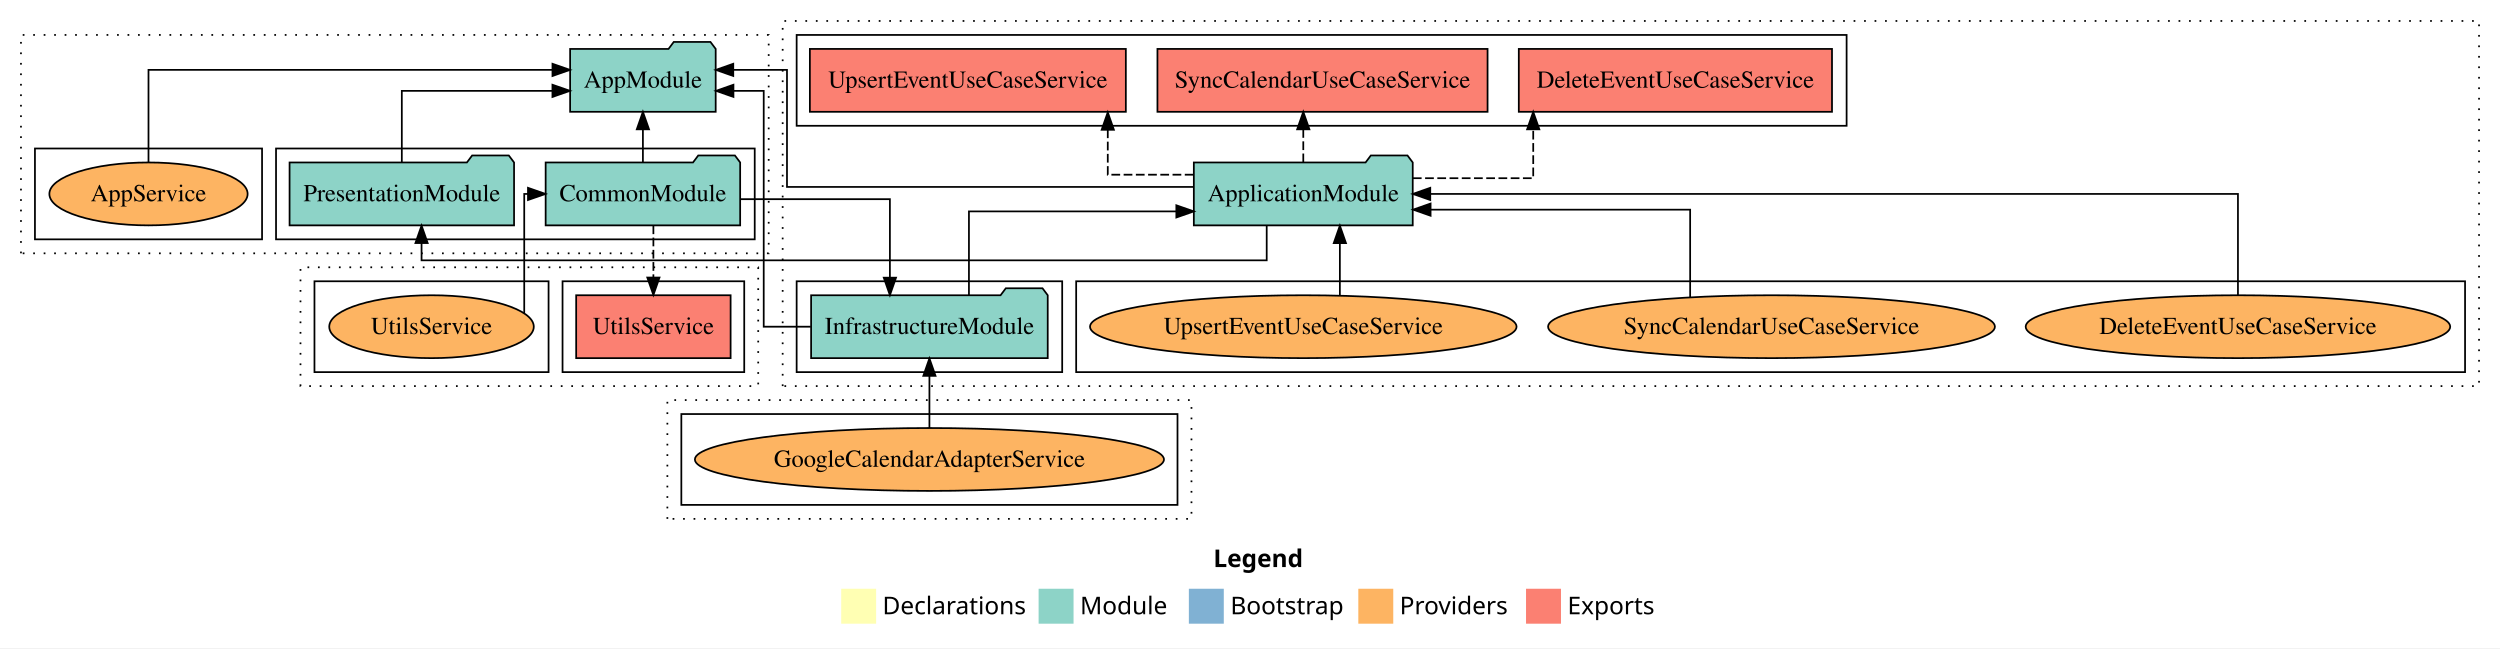
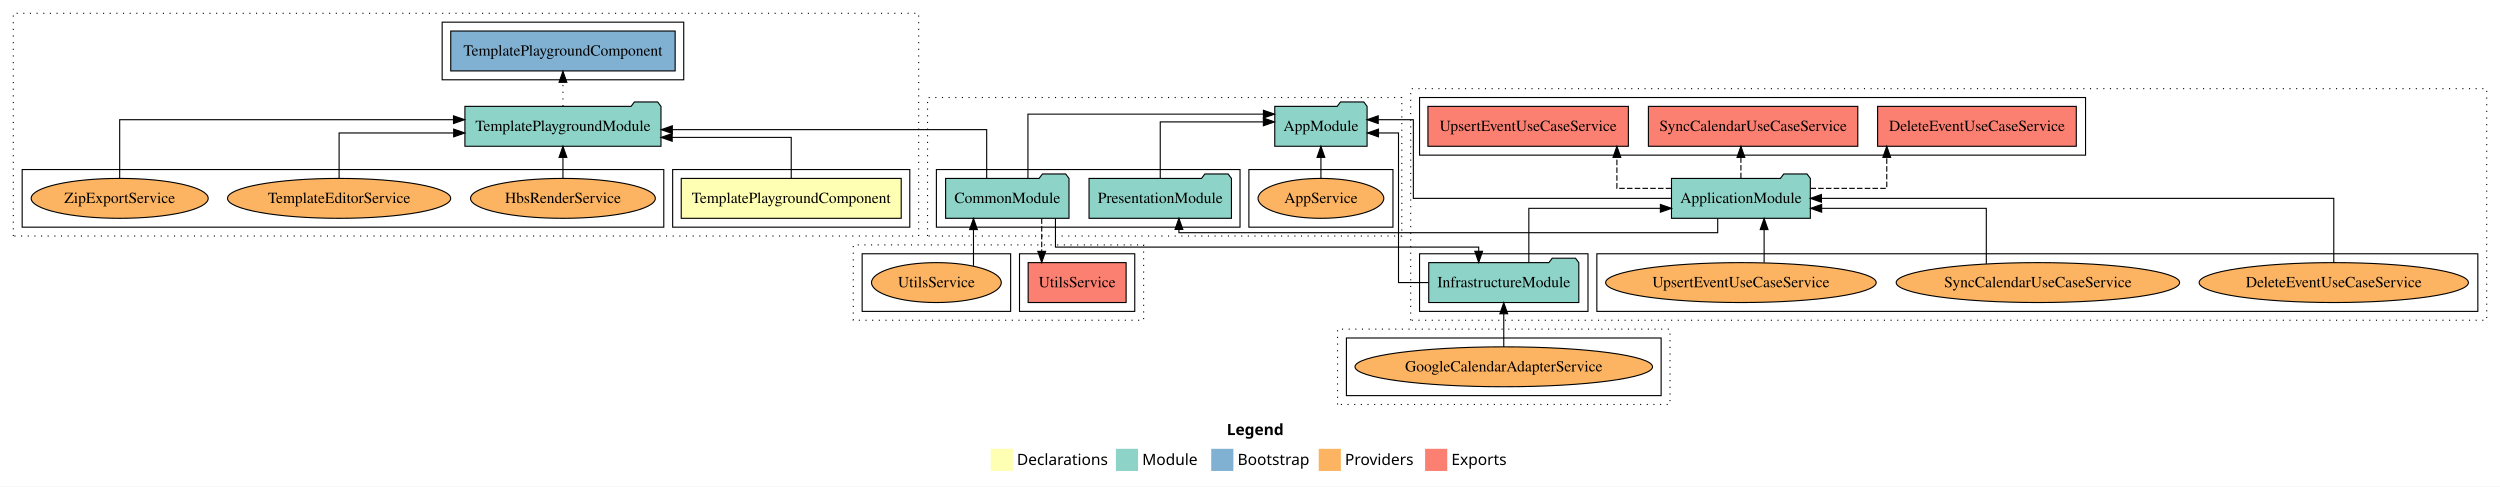
- <svg xmlns="http://www.w3.org/2000/svg" width="1431pt" height="371pt" viewBox="0.00 0.00 1431.00 371.00">
-   <g id="graph0" class="graph" transform="scale(1 1) rotate(0) translate(4 367)">
-     <polygon fill="white" stroke="transparent" points="-4,4 -4,-367 1427,-367 1427,4 -4,4" />
-     <text text-anchor="start" x="690.51" y="-42.4" font-family="Times-12" font-weight="bold" font-size="14.00">Legend</text>
-     <polygon fill="#ffffb3" stroke="transparent" points="477.5,-10 477.5,-30 497.5,-30 497.5,-10 477.5,-10" />
-     <text text-anchor="start" x="501.13" y="-15.4" font-family="Times-12" font-size="14.00">  Declarations</text>
-     <polygon fill="#8dd3c7" stroke="transparent" points="590.5,-10 590.5,-30 610.5,-30 610.5,-10 590.5,-10" />
-     <text text-anchor="start" x="614.23" y="-15.4" font-family="Times-12" font-size="14.00">  Module</text>
-     <polygon fill="#80b1d3" stroke="transparent" points="676.5,-10 676.5,-30 696.5,-30 696.5,-10 676.5,-10" />
-     <text text-anchor="start" x="700.28" y="-15.4" font-family="Times-12" font-size="14.00">  Bootstrap</text>
-     <polygon fill="#fdb462" stroke="transparent" points="773.5,-10 773.5,-30 793.5,-30 793.5,-10 773.5,-10" />
-     <text text-anchor="start" x="797.17" y="-15.4" font-family="Times-12" font-size="14.00">  Providers</text>
-     <polygon fill="#fb8072" stroke="transparent" points="869.5,-10 869.5,-30 889.5,-30 889.5,-10 869.5,-10" />
-     <text text-anchor="start" x="893.23" y="-15.4" font-family="Times-12" font-size="14.00">  Exports</text>
+ <svg xmlns="http://www.w3.org/2000/svg" width="2256pt" height="439pt" viewBox="0.00 0.00 2256.00 439.00">
+   <g id="graph0" class="graph" transform="scale(1 1) rotate(0) translate(4 435)">
+     <polygon fill="white" stroke="transparent" points="-4,4 -4,-435 2252,-435 2252,4 -4,4" />
+     <text text-anchor="start" x="1103.01" y="-42.4" font-family="Times-12" font-weight="bold" font-size="14.00">Legend</text>
+     <polygon fill="#ffffb3" stroke="transparent" points="890,-10 890,-30 910,-30 910,-10 890,-10" />
+     <text text-anchor="start" x="913.63" y="-15.4" font-family="Times-12" font-size="14.00">  Declarations</text>
+     <polygon fill="#8dd3c7" stroke="transparent" points="1003,-10 1003,-30 1023,-30 1023,-10 1003,-10" />
+     <text text-anchor="start" x="1026.73" y="-15.4" font-family="Times-12" font-size="14.00">  Module</text>
+     <polygon fill="#80b1d3" stroke="transparent" points="1089,-10 1089,-30 1109,-30 1109,-10 1089,-10" />
+     <text text-anchor="start" x="1112.78" y="-15.4" font-family="Times-12" font-size="14.00">  Bootstrap</text>
+     <polygon fill="#fdb462" stroke="transparent" points="1186,-10 1186,-30 1206,-30 1206,-10 1186,-10" />
+     <text text-anchor="start" x="1209.67" y="-15.4" font-family="Times-12" font-size="14.00">  Providers</text>
+     <polygon fill="#fb8072" stroke="transparent" points="1282,-10 1282,-30 1302,-30 1302,-10 1282,-10" />
+     <text text-anchor="start" x="1305.73" y="-15.4" font-family="Times-12" font-size="14.00">  Exports</text>
    <g id="clust1" class="cluster">
-       <polygon fill="none" stroke="black" stroke-dasharray="1,5" points="444,-146 444,-355 1415,-355 1415,-146 444,-146" />
+       <polygon fill="none" stroke="black" stroke-dasharray="1,5" points="1269,-146 1269,-355 2240,-355 2240,-146 1269,-146" />
    </g>
    <g id="clust3" class="cluster">
-       <polygon fill="none" stroke="black" points="452,-154 452,-206 604,-206 604,-154 452,-154" />
+       <polygon fill="none" stroke="black" points="1277,-154 1277,-206 1429,-206 1429,-154 1277,-154" />
    </g>
    <g id="clust4" class="cluster">
-       <polygon fill="none" stroke="black" points="452,-295 452,-347 1053,-347 1053,-295 452,-295" />
+       <polygon fill="none" stroke="black" points="1277,-295 1277,-347 1878,-347 1878,-295 1277,-295" />
    </g>
    <g id="clust6" class="cluster">
-       <polygon fill="none" stroke="black" points="612,-154 612,-206 1407,-206 1407,-154 612,-154" />
+       <polygon fill="none" stroke="black" points="1437,-154 1437,-206 2232,-206 2232,-154 1437,-154" />
    </g>
    <g id="clust7" class="cluster">
-       <polygon fill="none" stroke="black" stroke-dasharray="1,5" points="8,-222 8,-347 436,-347 436,-222 8,-222" />
+       <polygon fill="none" stroke="black" stroke-dasharray="1,5" points="833,-222 833,-347 1261,-347 1261,-222 833,-222" />
    </g>
    <g id="clust9" class="cluster">
-       <polygon fill="none" stroke="black" points="154,-230 154,-282 428,-282 428,-230 154,-230" />
+       <polygon fill="none" stroke="black" points="841,-230 841,-282 1115,-282 1115,-230 841,-230" />
    </g>
    <g id="clust12" class="cluster">
-       <polygon fill="none" stroke="black" points="16,-230 16,-282 146,-282 146,-230 16,-230" />
+       <polygon fill="none" stroke="black" points="1123,-230 1123,-282 1253,-282 1253,-230 1123,-230" />
    </g>
    <g id="clust13" class="cluster">
-       <polygon fill="none" stroke="black" stroke-dasharray="1,5" points="168,-146 168,-214 430,-214 430,-146 168,-146" />
+       <polygon fill="none" stroke="black" stroke-dasharray="1,5" points="766,-146 766,-214 1028,-214 1028,-146 766,-146" />
    </g>
    <g id="clust16" class="cluster">
-       <polygon fill="none" stroke="black" points="318,-154 318,-206 422,-206 422,-154 318,-154" />
+       <polygon fill="none" stroke="black" points="916,-154 916,-206 1020,-206 1020,-154 916,-154" />
    </g>
    <g id="clust18" class="cluster">
-       <polygon fill="none" stroke="black" points="176,-154 176,-206 310,-206 310,-154 176,-154" />
+       <polygon fill="none" stroke="black" points="774,-154 774,-206 908,-206 908,-154 774,-154" />
    </g>
    <g id="clust19" class="cluster">
-       <polygon fill="none" stroke="black" stroke-dasharray="1,5" points="378,-70 378,-138 678,-138 678,-70 378,-70" />
+       <polygon fill="none" stroke="black" stroke-dasharray="1,5" points="1203,-70 1203,-138 1503,-138 1503,-70 1203,-70" />
    </g>
    <g id="clust24" class="cluster">
-       <polygon fill="none" stroke="black" points="386,-78 386,-130 670,-130 670,-78 386,-78" />
+       <polygon fill="none" stroke="black" points="1211,-78 1211,-130 1495,-130 1495,-78 1211,-78" />
+     </g>
+     <g id="clust31" class="cluster">
+       <polygon fill="none" stroke="black" stroke-dasharray="1,5" points="8,-222 8,-423 825,-423 825,-222 8,-222" />
+     </g>
+     <g id="clust32" class="cluster">
+       <polygon fill="none" stroke="black" points="603,-230 603,-282 817,-282 817,-230 603,-230" />
+     </g>
+     <g id="clust36" class="cluster">
+       <polygon fill="none" stroke="black" points="395,-363 395,-415 613,-415 613,-363 395,-363" />
+     </g>
+     <g id="clust37" class="cluster">
+       <polygon fill="none" stroke="black" points="16,-230 16,-282 595,-282 595,-230 16,-230" />
    </g>
    <g id="node1" class="node">
-       <polygon fill="#8dd3c7" stroke="black" points="595.72,-198 592.72,-202 571.72,-202 568.72,-198 460.28,-198 460.28,-162 595.72,-162 595.72,-198" />
-       <text text-anchor="middle" x="528" y="-175.8" font-family="Times,serif" font-size="14.00">InfrastructureModule</text>
+       <polygon fill="#8dd3c7" stroke="black" points="1420.72,-198 1417.72,-202 1396.72,-202 1393.72,-198 1285.28,-198 1285.28,-162 1420.72,-162 1420.72,-198" />
+       <text text-anchor="middle" x="1353" y="-175.8" font-family="Times,serif" font-size="14.00">InfrastructureModule</text>
    </g>
    <g id="node2" class="node">
-       <polygon fill="#8dd3c7" stroke="black" points="804.65,-274 801.65,-278 780.65,-278 777.65,-274 679.35,-274 679.35,-238 804.65,-238 804.65,-274" />
-       <text text-anchor="middle" x="742" y="-251.8" font-family="Times,serif" font-size="14.00">ApplicationModule</text>
+       <polygon fill="#8dd3c7" stroke="black" points="1629.65,-274 1626.65,-278 1605.65,-278 1602.65,-274 1504.35,-274 1504.35,-238 1629.65,-238 1629.65,-274" />
+       <text text-anchor="middle" x="1567" y="-251.8" font-family="Times,serif" font-size="14.00">ApplicationModule</text>
    </g>
    <g id="edge1" class="edge">
-       <path fill="none" stroke="black" d="M550.62,-198.03C550.62,-217.58 550.62,-246 550.62,-246 550.62,-246 669.34,-246 669.34,-246" />
-       <polygon fill="black" stroke="black" points="669.34,-249.5 679.34,-246 669.34,-242.5 669.34,-249.5" />
+       <path fill="none" stroke="black" d="M1375.62,-198.31C1375.62,-218.15 1375.62,-247 1375.62,-247 1375.62,-247 1494.34,-247 1494.34,-247" />
+       <polygon fill="black" stroke="black" points="1494.34,-250.5 1504.34,-247 1494.34,-243.5 1494.34,-250.5" />
    </g>
    <g id="node11" class="node">
-       <polygon fill="#8dd3c7" stroke="black" points="405.66,-339 402.66,-343 381.66,-343 378.66,-339 322.34,-339 322.34,-303 405.66,-303 405.66,-339" />
-       <text text-anchor="middle" x="364" y="-316.8" font-family="Times,serif" font-size="14.00">AppModule</text>
+       <polygon fill="#8dd3c7" stroke="black" points="1229.66,-339 1226.66,-343 1205.66,-343 1202.66,-339 1146.34,-339 1146.34,-303 1229.66,-303 1229.66,-339" />
+       <text text-anchor="middle" x="1188" y="-316.8" font-family="Times,serif" font-size="14.00">AppModule</text>
    </g>
    <g id="edge10" class="edge">
-       <path fill="none" stroke="black" d="M460.08,-180C444.87,-180 433.15,-180 433.15,-180 433.15,-180 433.15,-315 433.15,-315 433.15,-315 415.82,-315 415.82,-315" />
-       <polygon fill="black" stroke="black" points="415.82,-311.5 405.82,-315 415.82,-318.5 415.82,-311.5" />
+       <path fill="none" stroke="black" d="M1285.23,-180C1269.88,-180 1258.01,-180 1258.01,-180 1258.01,-180 1258.01,-315 1258.01,-315 1258.01,-315 1239.94,-315 1239.94,-315" />
+       <polygon fill="black" stroke="black" points="1239.94,-311.5 1229.94,-315 1239.94,-318.5 1239.94,-311.5" />
    </g>
    <g id="node3" class="node">
-       <polygon fill="#fb8072" stroke="black" points="1044.64,-339 865.36,-339 865.36,-303 1044.64,-303 1044.64,-339" />
-       <text text-anchor="middle" x="955" y="-316.8" font-family="Times,serif" font-size="14.00">DeleteEventUseCaseService </text>
+       <polygon fill="#fb8072" stroke="black" points="1869.64,-339 1690.36,-339 1690.36,-303 1869.64,-303 1869.64,-339" />
+       <text text-anchor="middle" x="1780" y="-316.8" font-family="Times,serif" font-size="14.00">DeleteEventUseCaseService </text>
    </g>
    <g id="edge2" class="edge">
-       <path fill="none" stroke="black" stroke-dasharray="5,2" d="M804.73,-265C838.62,-265 873.62,-265 873.62,-265 873.62,-265 873.62,-292.97 873.62,-292.97" />
-       <polygon fill="black" stroke="black" points="870.12,-292.97 873.62,-302.97 877.12,-292.97 870.12,-292.97" />
+       <path fill="none" stroke="black" stroke-dasharray="5,2" d="M1629.73,-265C1663.62,-265 1698.62,-265 1698.62,-265 1698.62,-265 1698.62,-292.97 1698.62,-292.97" />
+       <polygon fill="black" stroke="black" points="1695.12,-292.97 1698.62,-302.97 1702.12,-292.97 1695.12,-292.97" />
    </g>
    <g id="node4" class="node">
-       <polygon fill="#fb8072" stroke="black" points="847.48,-339 658.52,-339 658.52,-303 847.48,-303 847.48,-339" />
-       <text text-anchor="middle" x="753" y="-316.8" font-family="Times,serif" font-size="14.00">SyncCalendarUseCaseService </text>
+       <polygon fill="#fb8072" stroke="black" points="1672.48,-339 1483.52,-339 1483.52,-303 1672.48,-303 1672.48,-339" />
+       <text text-anchor="middle" x="1578" y="-316.8" font-family="Times,serif" font-size="14.00">SyncCalendarUseCaseService </text>
    </g>
    <g id="edge3" class="edge">
-       <path fill="none" stroke="black" stroke-dasharray="5,2" d="M742,-274.11C742,-274.11 742,-292.99 742,-292.99" />
-       <polygon fill="black" stroke="black" points="738.5,-292.99 742,-302.99 745.5,-292.99 738.5,-292.99" />
+       <path fill="none" stroke="black" stroke-dasharray="5,2" d="M1567,-274.11C1567,-274.11 1567,-292.99 1567,-292.99" />
+       <polygon fill="black" stroke="black" points="1563.5,-292.99 1567,-302.99 1570.5,-292.99 1563.5,-292.99" />
    </g>
    <g id="node5" class="node">
-       <polygon fill="#fb8072" stroke="black" points="640.43,-339 459.57,-339 459.57,-303 640.43,-303 640.43,-339" />
-       <text text-anchor="middle" x="550" y="-316.8" font-family="Times,serif" font-size="14.00">UpsertEventUseCaseService </text>
+       <polygon fill="#fb8072" stroke="black" points="1465.43,-339 1284.57,-339 1284.57,-303 1465.43,-303 1465.43,-339" />
+       <text text-anchor="middle" x="1375" y="-316.8" font-family="Times,serif" font-size="14.00">UpsertEventUseCaseService </text>
    </g>
    <g id="edge4" class="edge">
-       <path fill="none" stroke="black" stroke-dasharray="5,2" d="M679.17,-267C653.66,-267 630.09,-267 630.09,-267 630.09,-267 630.09,-292.72 630.09,-292.72" />
-       <polygon fill="black" stroke="black" points="626.59,-292.72 630.09,-302.72 633.59,-292.72 626.59,-292.72" />
+       <path fill="none" stroke="black" stroke-dasharray="5,2" d="M1504.17,-265C1478.66,-265 1455.09,-265 1455.09,-265 1455.09,-265 1455.09,-292.97 1455.09,-292.97" />
+       <polygon fill="black" stroke="black" points="1451.59,-292.97 1455.09,-302.97 1458.59,-292.97 1451.59,-292.97" />
    </g>
    <g id="node10" class="node">
-       <polygon fill="#8dd3c7" stroke="black" points="290.25,-274 287.25,-278 266.25,-278 263.25,-274 161.75,-274 161.75,-238 290.25,-238 290.25,-274" />
-       <text text-anchor="middle" x="226" y="-251.8" font-family="Times,serif" font-size="14.00">PresentationModule</text>
+       <polygon fill="#8dd3c7" stroke="black" points="1107.25,-274 1104.25,-278 1083.25,-278 1080.25,-274 978.75,-274 978.75,-238 1107.25,-238 1107.25,-274" />
+       <text text-anchor="middle" x="1043" y="-251.8" font-family="Times,serif" font-size="14.00">PresentationModule</text>
    </g>
    <g id="edge17" class="edge">
-       <path fill="none" stroke="black" d="M721.06,-237.89C721.06,-228.1 721.06,-218 721.06,-218 721.06,-218 237.3,-218 237.3,-218 237.3,-218 237.3,-227.89 237.3,-227.89" />
-       <polygon fill="black" stroke="black" points="233.8,-227.89 237.3,-237.89 240.8,-227.89 233.8,-227.89" />
+       <path fill="none" stroke="black" d="M1546.06,-237.97C1546.06,-231.15 1546.06,-225 1546.06,-225 1546.06,-225 1059.86,-225 1059.86,-225 1059.86,-225 1059.86,-227.97 1059.86,-227.97" />
+       <polygon fill="black" stroke="black" points="1056.36,-227.97 1059.86,-237.97 1063.36,-227.97 1056.36,-227.97" />
    </g>
    <g id="edge8" class="edge">
-       <path fill="none" stroke="black" d="M679.33,-260C592.57,-260 446.47,-260 446.47,-260 446.47,-260 446.47,-327 446.47,-327 446.47,-327 415.72,-327 415.72,-327" />
-       <polygon fill="black" stroke="black" points="415.72,-323.5 405.72,-327 415.72,-330.5 415.72,-323.5" />
+       <path fill="none" stroke="black" d="M1504.31,-256C1417.54,-256 1271.4,-256 1271.4,-256 1271.4,-256 1271.4,-327 1271.4,-327 1271.4,-327 1239.7,-327 1239.7,-327" />
+       <polygon fill="black" stroke="black" points="1239.7,-323.5 1229.7,-327 1239.7,-330.5 1239.7,-323.5" />
    </g>
    <g id="node6" class="node">
-       <ellipse fill="#fdb462" stroke="black" cx="1277" cy="-180" rx="121.5" ry="18" />
-       <text text-anchor="middle" x="1277" y="-175.8" font-family="Times,serif" font-size="14.00">DeleteEventUseCaseService</text>
+       <ellipse fill="#fdb462" stroke="black" cx="2102" cy="-180" rx="121.5" ry="18" />
+       <text text-anchor="middle" x="2102" y="-175.8" font-family="Times,serif" font-size="14.00">DeleteEventUseCaseService</text>
    </g>
    <g id="edge5" class="edge">
-       <path fill="none" stroke="black" d="M1277,-198.01C1277,-220.49 1277,-256 1277,-256 1277,-256 814.68,-256 814.68,-256" />
-       <polygon fill="black" stroke="black" points="814.68,-252.5 804.68,-256 814.68,-259.5 814.68,-252.5" />
+       <path fill="none" stroke="black" d="M2102,-198.01C2102,-220.49 2102,-256 2102,-256 2102,-256 1639.68,-256 1639.68,-256" />
+       <polygon fill="black" stroke="black" points="1639.68,-252.5 1629.68,-256 1639.68,-259.5 1639.68,-252.5" />
    </g>
    <g id="node7" class="node">
-       <ellipse fill="#fdb462" stroke="black" cx="1010" cy="-180" rx="127.89" ry="18" />
-       <text text-anchor="middle" x="1010" y="-175.8" font-family="Times,serif" font-size="14.00">SyncCalendarUseCaseService</text>
+       <ellipse fill="#fdb462" stroke="black" cx="1835" cy="-180" rx="127.89" ry="18" />
+       <text text-anchor="middle" x="1835" y="-175.8" font-family="Times,serif" font-size="14.00">SyncCalendarUseCaseService</text>
    </g>
    <g id="edge6" class="edge">
-       <path fill="none" stroke="black" d="M963.44,-196.91C963.44,-216.76 963.44,-247 963.44,-247 963.44,-247 814.86,-247 814.86,-247" />
-       <polygon fill="black" stroke="black" points="814.86,-243.5 804.86,-247 814.86,-250.5 814.86,-243.5" />
+       <path fill="none" stroke="black" d="M1788.44,-196.91C1788.44,-216.76 1788.44,-247 1788.44,-247 1788.44,-247 1639.86,-247 1639.86,-247" />
+       <polygon fill="black" stroke="black" points="1639.86,-243.5 1629.86,-247 1639.86,-250.5 1639.86,-243.5" />
    </g>
    <g id="node8" class="node">
-       <ellipse fill="#fdb462" stroke="black" cx="742" cy="-180" rx="122.08" ry="18" />
-       <text text-anchor="middle" x="742" y="-175.8" font-family="Times,serif" font-size="14.00">UpsertEventUseCaseService</text>
+       <ellipse fill="#fdb462" stroke="black" cx="1567" cy="-180" rx="122.08" ry="18" />
+       <text text-anchor="middle" x="1567" y="-175.8" font-family="Times,serif" font-size="14.00">UpsertEventUseCaseService</text>
    </g>
    <g id="edge7" class="edge">
-       <path fill="none" stroke="black" d="M762.94,-198.01C762.94,-198.01 762.94,-227.85 762.94,-227.85" />
-       <polygon fill="black" stroke="black" points="759.44,-227.85 762.94,-237.85 766.44,-227.85 759.44,-227.85" />
+       <path fill="none" stroke="black" d="M1587.94,-198.01C1587.94,-198.01 1587.94,-227.85 1587.94,-227.85" />
+       <polygon fill="black" stroke="black" points="1584.44,-227.85 1587.94,-237.85 1591.44,-227.85 1584.44,-227.85" />
    </g>
    <g id="node9" class="node">
-       <polygon fill="#8dd3c7" stroke="black" points="419.67,-274 416.67,-278 395.67,-278 392.67,-274 308.33,-274 308.33,-238 419.67,-238 419.67,-274" />
-       <text text-anchor="middle" x="364" y="-251.8" font-family="Times,serif" font-size="14.00">CommonModule</text>
+       <polygon fill="#8dd3c7" stroke="black" points="960.67,-274 957.67,-278 936.67,-278 933.67,-274 849.33,-274 849.33,-238 960.67,-238 960.67,-274" />
+       <text text-anchor="middle" x="905" y="-251.8" font-family="Times,serif" font-size="14.00">CommonModule</text>
    </g>
    <g id="edge15" class="edge">
-       <path fill="none" stroke="black" d="M419.88,-253C459.39,-253 505.38,-253 505.38,-253 505.38,-253 505.38,-208.04 505.38,-208.04" />
-       <polygon fill="black" stroke="black" points="508.88,-208.04 505.38,-198.04 501.88,-208.04 508.88,-208.04" />
+       <path fill="none" stroke="black" d="M948.44,-237.85C948.44,-225.73 948.44,-212 948.44,-212 948.44,-212 1330.38,-212 1330.38,-212 1330.38,-212 1330.38,-208.24 1330.38,-208.24" />
+       <polygon fill="black" stroke="black" points="1333.88,-208.24 1330.38,-198.24 1326.88,-208.24 1333.88,-208.24" />
    </g>
    <g id="edge9" class="edge">
-       <path fill="none" stroke="black" d="M364,-274.11C364,-274.11 364,-292.99 364,-292.99" />
-       <polygon fill="black" stroke="black" points="360.5,-292.99 364,-302.99 367.5,-292.99 360.5,-292.99" />
+       <path fill="none" stroke="black" d="M923.61,-274.01C923.61,-296.49 923.61,-332 923.61,-332 923.61,-332 1136.11,-332 1136.11,-332" />
+       <polygon fill="black" stroke="black" points="1136.11,-335.5 1146.11,-332 1136.11,-328.5 1136.11,-335.5" />
    </g>
    <g id="node13" class="node">
-       <polygon fill="#fb8072" stroke="black" points="414.2,-198 325.8,-198 325.8,-162 414.2,-162 414.2,-198" />
-       <text text-anchor="middle" x="370" y="-175.8" font-family="Times,serif" font-size="14.00">UtilsService </text>
+       <polygon fill="#fb8072" stroke="black" points="1012.2,-198 923.8,-198 923.8,-162 1012.2,-162 1012.2,-198" />
+       <text text-anchor="middle" x="968" y="-175.8" font-family="Times,serif" font-size="14.00">UtilsService </text>
    </g>
    <g id="edge13" class="edge">
-       <path fill="none" stroke="black" stroke-dasharray="5,2" d="M370,-237.99C370,-237.99 370,-208.15 370,-208.15" />
-       <polygon fill="black" stroke="black" points="373.5,-208.15 370,-198.15 366.5,-208.15 373.5,-208.15" />
+       <path fill="none" stroke="black" stroke-dasharray="5,2" d="M936.04,-237.99C936.04,-237.99 936.04,-208.15 936.04,-208.15" />
+       <polygon fill="black" stroke="black" points="939.54,-208.15 936.04,-198.15 932.54,-208.15 939.54,-208.15" />
+     </g>
+     <g id="node17" class="node">
+       <polygon fill="#8dd3c7" stroke="black" points="592.47,-339 589.47,-343 568.47,-343 565.47,-339 415.53,-339 415.53,-303 592.47,-303 592.47,-339" />
+       <text text-anchor="middle" x="504" y="-316.8" font-family="Times,serif" font-size="14.00">TemplatePlaygroundModule</text>
+     </g>
+     <g id="edge19" class="edge">
+       <path fill="none" stroke="black" d="M886.39,-274.27C886.39,-292.56 886.39,-318 886.39,-318 886.39,-318 602.69,-318 602.69,-318" />
+       <polygon fill="black" stroke="black" points="602.69,-314.5 592.69,-318 602.69,-321.5 602.69,-314.5" />
    </g>
    <g id="edge11" class="edge">
-       <path fill="none" stroke="black" d="M226,-274.02C226,-291.37 226,-315 226,-315 226,-315 312.22,-315 312.22,-315" />
-       <polygon fill="black" stroke="black" points="312.22,-318.5 322.22,-315 312.22,-311.5 312.22,-318.5" />
+       <path fill="none" stroke="black" d="M1043,-274.13C1043,-294.57 1043,-325 1043,-325 1043,-325 1136.06,-325 1136.06,-325" />
+       <polygon fill="black" stroke="black" points="1136.06,-328.5 1146.06,-325 1136.06,-321.5 1136.06,-328.5" />
    </g>
    <g id="node12" class="node">
-       <ellipse fill="#fdb462" stroke="black" cx="81" cy="-256" rx="56.74" ry="18" />
-       <text text-anchor="middle" x="81" y="-251.8" font-family="Times,serif" font-size="14.00">AppService</text>
+       <ellipse fill="#fdb462" stroke="black" cx="1188" cy="-256" rx="56.74" ry="18" />
+       <text text-anchor="middle" x="1188" y="-251.8" font-family="Times,serif" font-size="14.00">AppService</text>
    </g>
    <g id="edge12" class="edge">
-       <path fill="none" stroke="black" d="M81,-274.28C81,-295.32 81,-327 81,-327 81,-327 312.24,-327 312.24,-327" />
-       <polygon fill="black" stroke="black" points="312.24,-330.5 322.24,-327 312.24,-323.5 312.24,-330.5" />
+       <path fill="none" stroke="black" d="M1188,-274.11C1188,-274.11 1188,-292.99 1188,-292.99" />
+       <polygon fill="black" stroke="black" points="1184.5,-292.99 1188,-302.99 1191.5,-292.99 1184.5,-292.99" />
    </g>
    <g id="node14" class="node">
-       <ellipse fill="#fdb462" stroke="black" cx="243" cy="-180" rx="58.54" ry="18" />
-       <text text-anchor="middle" x="243" y="-175.8" font-family="Times,serif" font-size="14.00">UtilsService</text>
+       <ellipse fill="#fdb462" stroke="black" cx="841" cy="-180" rx="58.54" ry="18" />
+       <text text-anchor="middle" x="841" y="-175.8" font-family="Times,serif" font-size="14.00">UtilsService</text>
    </g>
    <g id="edge14" class="edge">
-       <path fill="none" stroke="black" d="M296.07,-187.85C296.07,-207.26 296.07,-256 296.07,-256 296.07,-256 298.22,-256 298.22,-256" />
-       <polygon fill="black" stroke="black" points="298.22,-259.5 308.22,-256 298.22,-252.5 298.22,-259.5" />
+       <path fill="none" stroke="black" d="M874.47,-195.02C874.47,-195.02 874.47,-227.8 874.47,-227.8" />
+       <polygon fill="black" stroke="black" points="870.97,-227.8 874.47,-237.8 877.97,-227.8 870.97,-227.8" />
    </g>
    <g id="node15" class="node">
-       <ellipse fill="#fdb462" stroke="black" cx="528" cy="-104" rx="134.25" ry="18" />
-       <text text-anchor="middle" x="528" y="-99.8" font-family="Times,serif" font-size="14.00">GoogleCalendarAdapterService</text>
+       <ellipse fill="#fdb462" stroke="black" cx="1353" cy="-104" rx="134.25" ry="18" />
+       <text text-anchor="middle" x="1353" y="-99.8" font-family="Times,serif" font-size="14.00">GoogleCalendarAdapterService</text>
    </g>
    <g id="edge16" class="edge">
-       <path fill="none" stroke="black" d="M528,-122.01C528,-122.01 528,-151.85 528,-151.85" />
-       <polygon fill="black" stroke="black" points="524.5,-151.85 528,-161.85 531.5,-151.85 524.5,-151.85" />
+       <path fill="none" stroke="black" d="M1353,-122.01C1353,-122.01 1353,-151.85 1353,-151.85" />
+       <polygon fill="black" stroke="black" points="1349.5,-151.85 1353,-161.85 1356.5,-151.85 1349.5,-151.85" />
+     </g>
+     <g id="node16" class="node">
+       <polygon fill="#ffffb3" stroke="black" points="809.25,-274 610.75,-274 610.75,-238 809.25,-238 809.25,-274" />
+       <text text-anchor="middle" x="710" y="-251.8" font-family="Times,serif" font-size="14.00">TemplatePlaygroundComponent</text>
+     </g>
+     <g id="edge18" class="edge">
+       <path fill="none" stroke="black" d="M710,-274.01C710,-290.05 710,-311 710,-311 710,-311 602.56,-311 602.56,-311" />
+       <polygon fill="black" stroke="black" points="602.56,-307.5 592.56,-311 602.56,-314.5 602.56,-307.5" />
+     </g>
+     <g id="node18" class="node">
+       <polygon fill="#80b1d3" stroke="black" points="605.25,-407 402.75,-407 402.75,-371 605.25,-371 605.25,-407" />
+       <text text-anchor="middle" x="504" y="-384.8" font-family="Times,serif" font-size="14.00">TemplatePlaygroundComponent </text>
+     </g>
+     <g id="edge20" class="edge">
+       <path fill="none" stroke="black" stroke-dasharray="1,5" d="M504,-339.22C504,-339.22 504,-360.73 504,-360.73" />
+       <polygon fill="black" stroke="black" points="500.5,-360.73 504,-370.73 507.5,-360.73 500.5,-360.73" />
+     </g>
+     <g id="node19" class="node">
+       <ellipse fill="#fdb462" stroke="black" cx="504" cy="-256" rx="83.37" ry="18" />
+       <text text-anchor="middle" x="504" y="-251.8" font-family="Times,serif" font-size="14.00">HbsRenderService</text>
+     </g>
+     <g id="edge21" class="edge">
+       <path fill="none" stroke="black" d="M504,-274.11C504,-274.11 504,-292.99 504,-292.99" />
+       <polygon fill="black" stroke="black" points="500.5,-292.99 504,-302.99 507.5,-292.99 500.5,-292.99" />
+     </g>
+     <g id="node20" class="node">
+       <ellipse fill="#fdb462" stroke="black" cx="302" cy="-256" rx="100.7" ry="18" />
+       <text text-anchor="middle" x="302" y="-251.8" font-family="Times,serif" font-size="14.00">TemplateEditorService</text>
+     </g>
+     <g id="edge22" class="edge">
+       <path fill="none" stroke="black" d="M302,-274.02C302,-291.37 302,-315 302,-315 302,-315 405.4,-315 405.4,-315" />
+       <polygon fill="black" stroke="black" points="405.4,-318.5 415.4,-315 405.4,-311.5 405.4,-318.5" />
+     </g>
+     <g id="node21" class="node">
+       <ellipse fill="#fdb462" stroke="black" cx="104" cy="-256" rx="79.87" ry="18" />
+       <text text-anchor="middle" x="104" y="-251.8" font-family="Times,serif" font-size="14.00">ZipExportService</text>
+     </g>
+     <g id="edge23" class="edge">
+       <path fill="none" stroke="black" d="M104,-274.28C104,-295.32 104,-327 104,-327 104,-327 405.23,-327 405.23,-327" />
+       <polygon fill="black" stroke="black" points="405.23,-330.5 415.23,-327 405.23,-323.5 405.23,-330.5" />
    </g>
  </g>
</svg>
